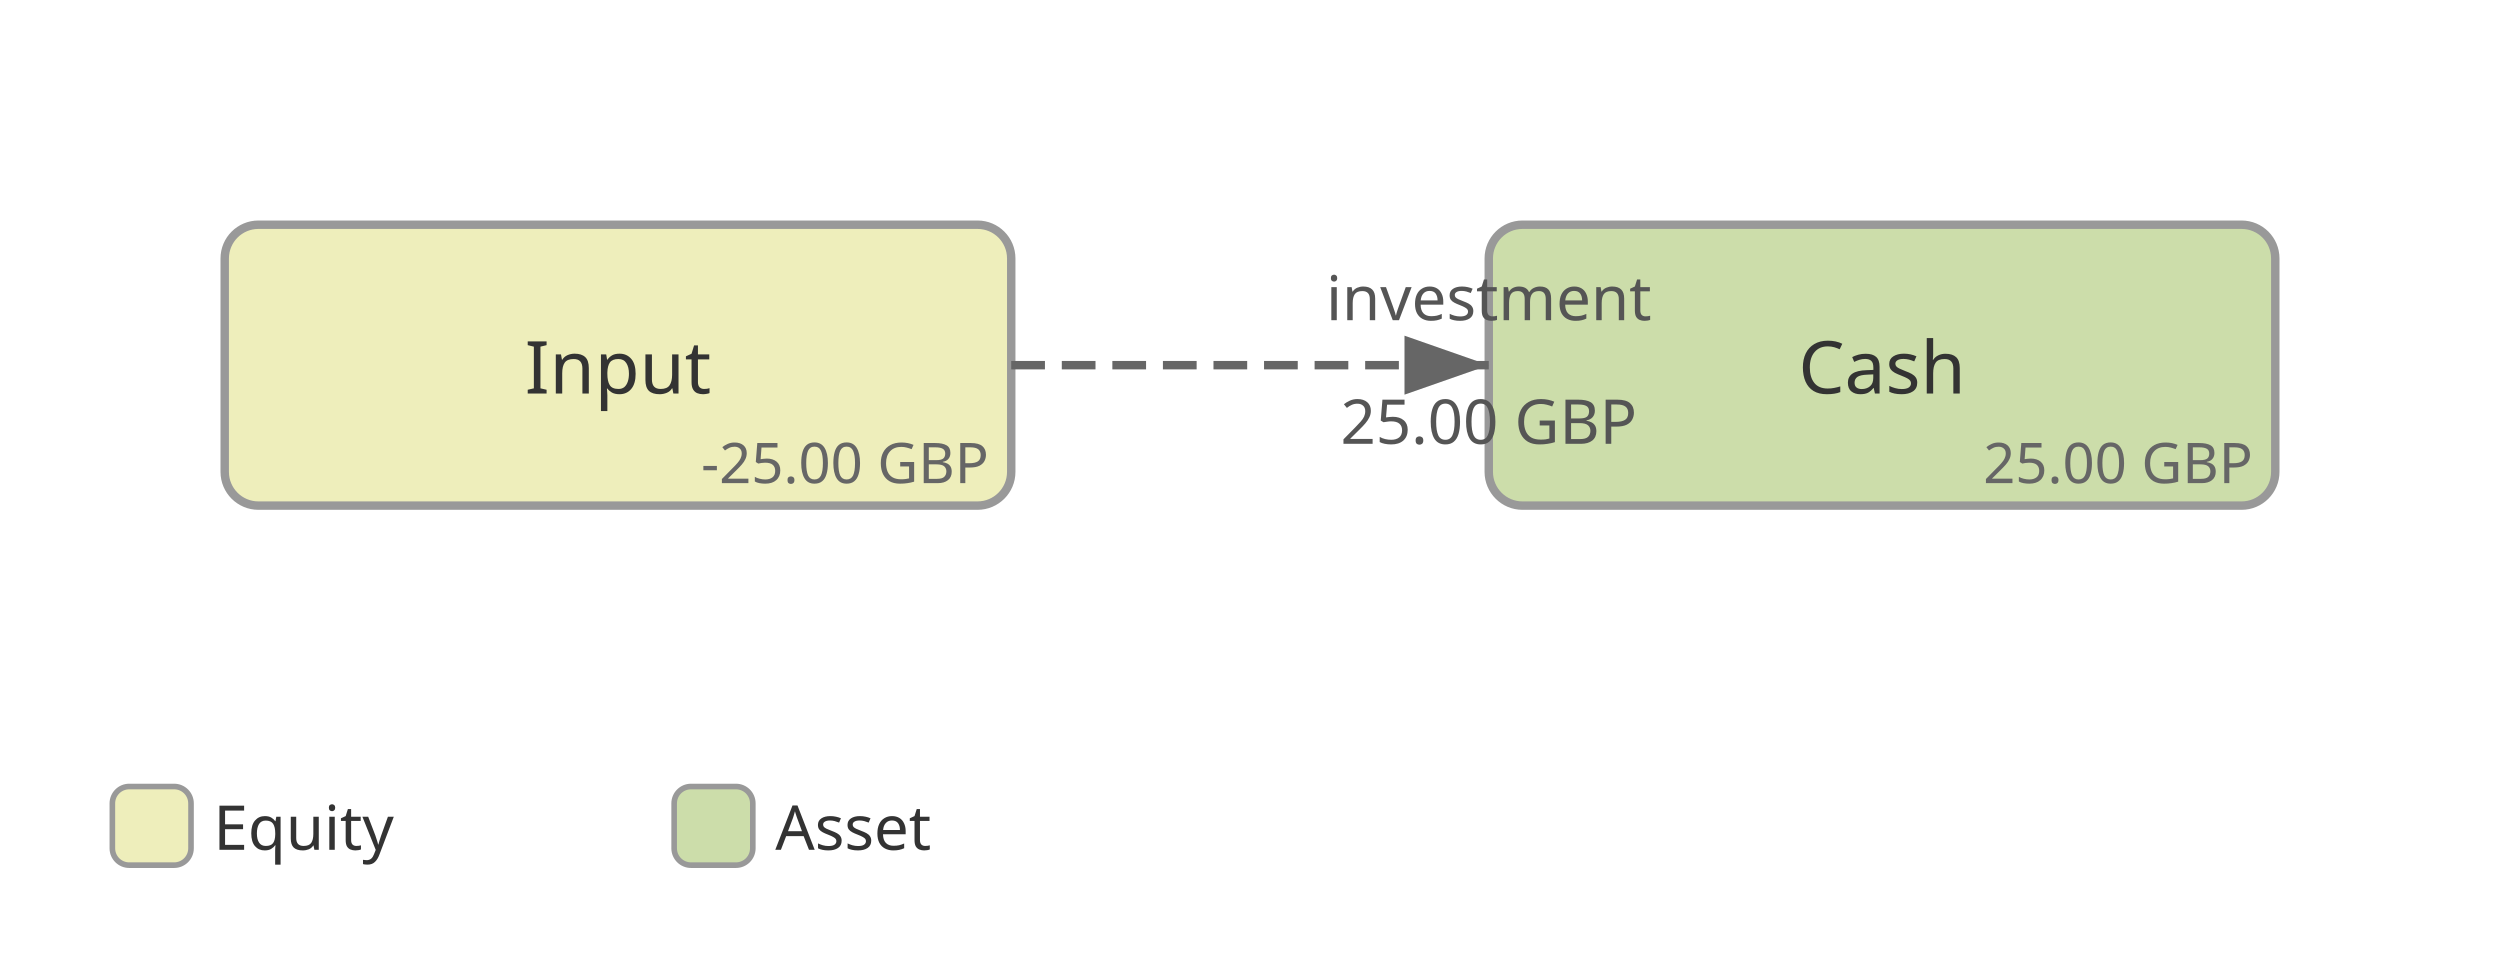
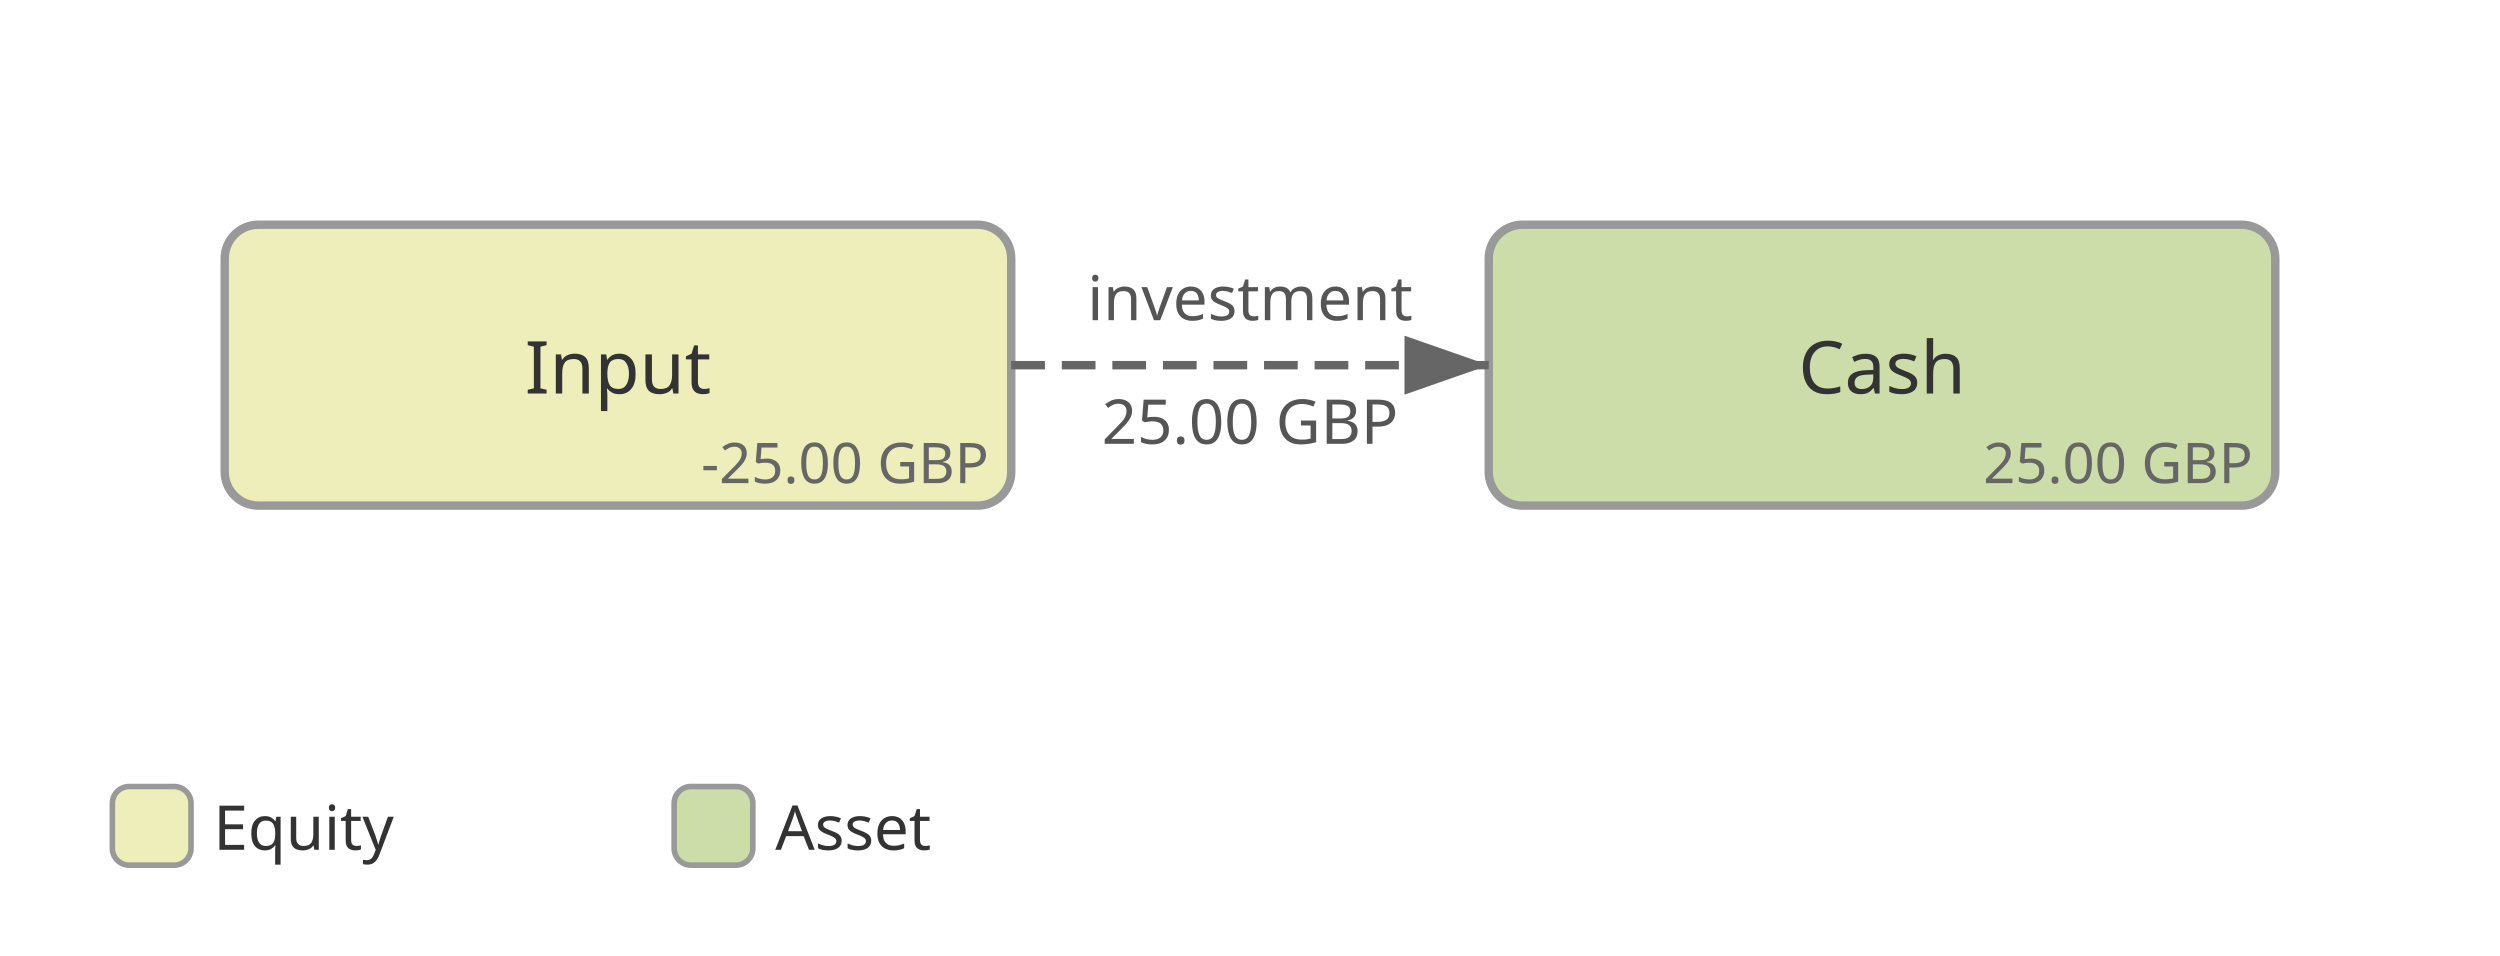
<svg xmlns="http://www.w3.org/2000/svg" viewBox="0 0 445 170" width="445" height="170">
  <defs>
    <marker id="arrowhead" markerWidth="10" markerHeight="7" refX="10" refY="3.5" orient="auto">
      <polygon points="0 0, 10 3.5, 0 7" fill="#666" />
    </marker>
  </defs>
  <style>
  .node rect { stroke: #999; stroke-width: 1.5; rx: 6; ry: 6; }
  .node text { font-family: sans-serif; font-size: 13px; fill: #333; text-anchor: middle; dominant-baseline: central; }
  .node .balance { font-size: 10px; fill: #666; text-anchor: end; dominant-baseline: auto; }
  .edge path { fill: none; stroke: #666; stroke-width: 1.5; marker-end: url(#arrowhead); }
  .edge text { font-family: sans-serif; font-size: 11px; fill: #555; text-anchor: middle; }
  .legend text { font-family: sans-serif; font-size: 11px; fill: #333; dominant-baseline: central; }
  .legend rect { stroke: #999; stroke-width: 1; rx: 3; ry: 3; }
  @keyframes flow {
    from { stroke-dashoffset: 100; }
    to   { stroke-dashoffset: 0; }
  }
  .edge path { stroke-dasharray: 6 3; animation: flow 1.5s linear infinite; }
</style>
  <g class="node" transform="translate(40,40)">
    <rect width="140" height="50" fill="#EEB" />
    <text x="70" y="25">Input</text>
    <text class="balance" x="140" y="50" dx="-4" dy="-4">-25.00 GBP</text>
  </g>
  <g class="node" transform="translate(265,40)">
    <rect width="140" height="50" fill="#CDA" />
    <text x="70" y="25">Cash</text>
    <text class="balance" x="140" y="50" dx="-4" dy="-4">25.00 GBP</text>
  </g>
  <g class="edge">
    <path d="M180.0,65.0 L265.0,65.0" style="animation-delay: 0s" />
-     <text x="265" y="57">investment</text>
-     <text x="265" y="79">25.00 GBP</text>
+     <text x="222.5" y="57">investment</text>
+     <text x="222.5" y="79">25.00 GBP</text>
  </g>
  <g class="legend" transform="translate(20,170)" dy="-30">
    <rect x="0" y="-30" width="14" height="14" fill="#EEB" />
    <text x="18" y="-23">Equity</text>
    <rect x="100" y="-30" width="14" height="14" fill="#CDA" />
    <text x="118" y="-23">Asset</text>
  </g>
</svg>
